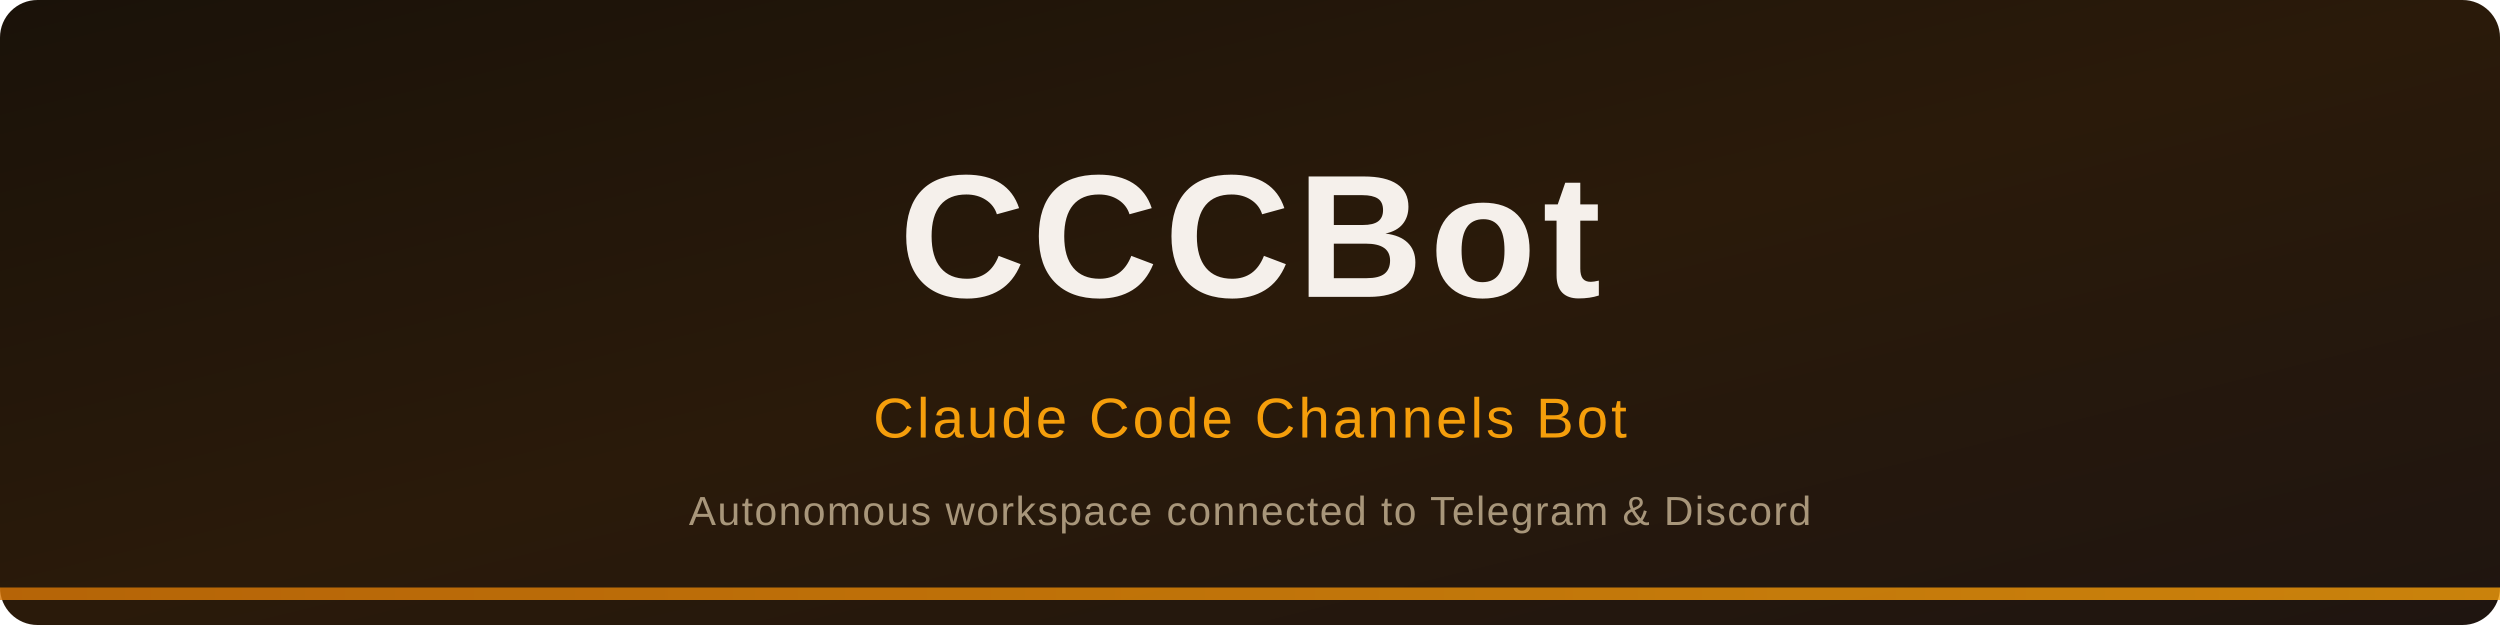
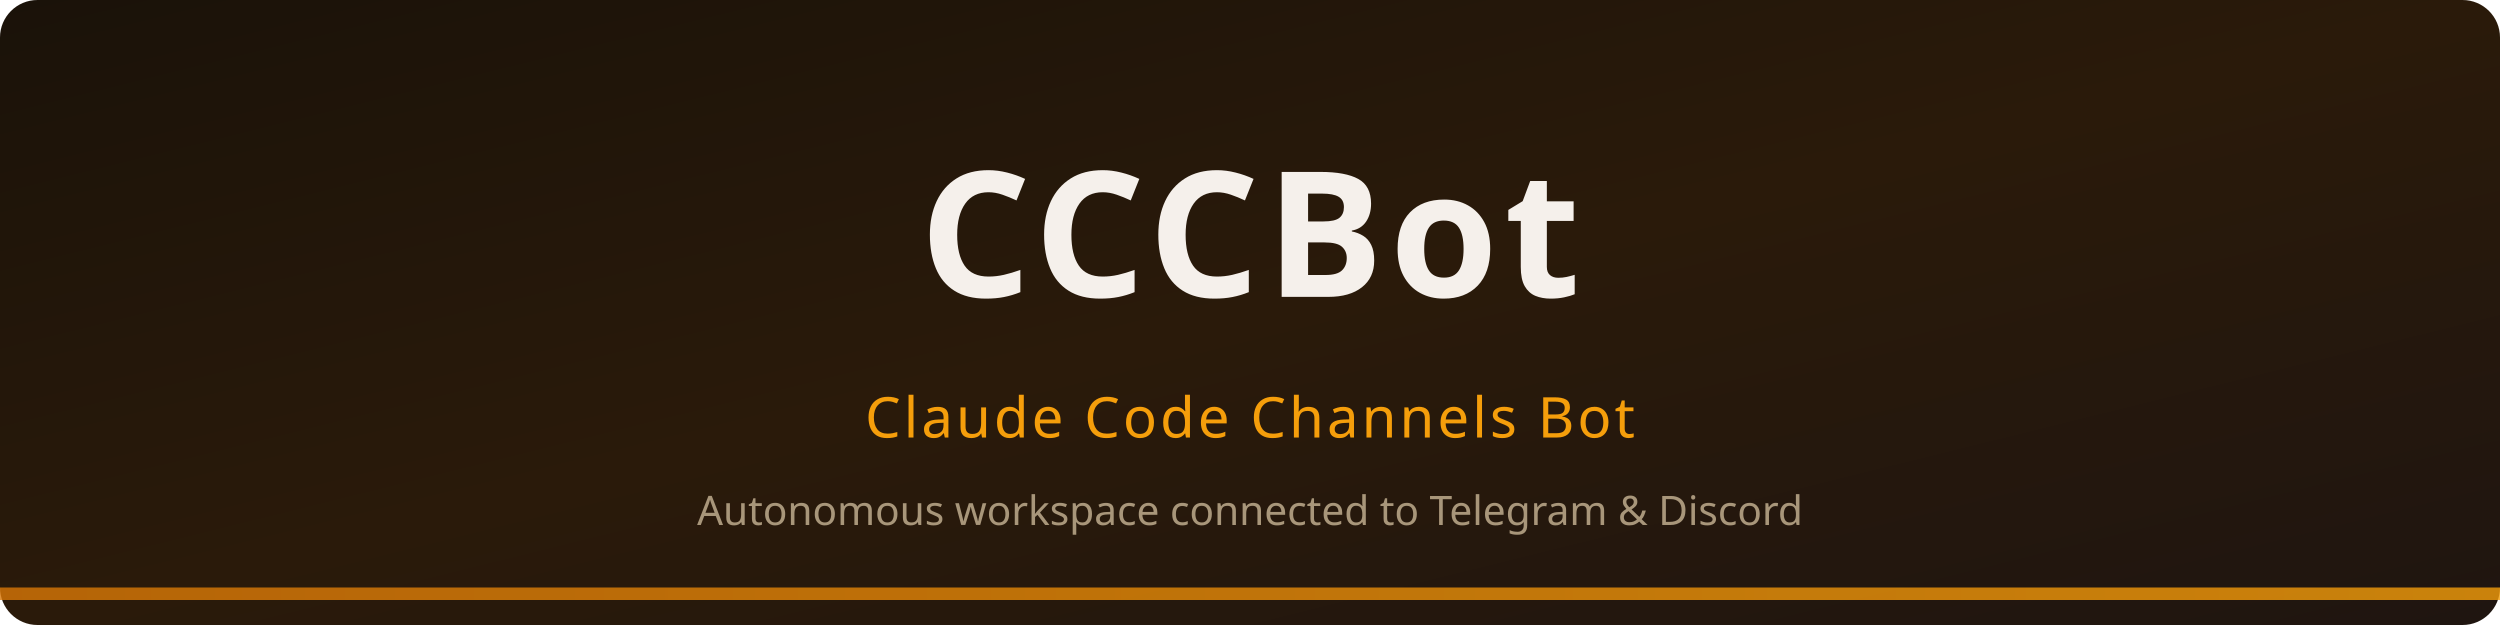
<svg xmlns="http://www.w3.org/2000/svg" width="800" height="200" viewBox="0 0 800 200">
  <defs>
    <linearGradient id="bg" x1="0%" y1="0%" x2="100%" y2="100%">
-       <stop offset="0%" style="stop-color:#1a1209" />
-       <stop offset="50%" style="stop-color:#2a1a0a" />
-       <stop offset="100%" style="stop-color:#1f1510" />
+       <stop offset="0%" stop-color="#1a1209" />
+       <stop offset="50%" stop-color="#2a1a0a" />
+       <stop offset="100%" stop-color="#1f1510" />
    </linearGradient>
    <linearGradient id="accent" x1="0%" y1="0%" x2="100%" y2="0%">
-       <stop offset="0%" style="stop-color:#d97706" />
-       <stop offset="100%" style="stop-color:#f59e0b" />
+       <stop offset="0%" stop-color="#d97706" />
+       <stop offset="100%" stop-color="#f59e0b" />
    </linearGradient>
  </defs>
  <rect width="800" height="200" rx="12" fill="url(#bg)" />
-   <rect x="0" y="188" width="800" height="4" rx="0" fill="url(#accent)" opacity="0.8" />
-   <text x="400" y="95" font-family="'Segoe UI', 'Helvetica Neue', Arial, sans-serif" font-size="56" font-weight="700" fill="#f5f0eb" text-anchor="middle" letter-spacing="2">
-     CCCBot
-   </text>
-   <text x="400" y="140" font-family="'Segoe UI', 'Helvetica Neue', Arial, sans-serif" font-size="18" fill="#f59e0b" text-anchor="middle" letter-spacing="1">
-     Claude Code Channels Bot
-   </text>
-   <text x="400" y="168" font-family="'Segoe UI', 'Helvetica Neue', Arial, sans-serif" font-size="13" fill="#a8967a" text-anchor="middle" letter-spacing="0.5">
-     Autonomous workspace connected to Telegram &amp; Discord
-   </text>
+   <rect x="0" y="188" width="800" height="4" fill="url(#accent)" opacity="0.8" />
+   <text x="400" y="95" font-family="sans-serif" font-size="56" font-weight="700" fill="#f5f0eb" text-anchor="middle" letter-spacing="2">CCCBot</text>
+   <text x="400" y="140" font-family="sans-serif" font-size="18" fill="#f59e0b" text-anchor="middle" letter-spacing="1">Claude Code Channels Bot</text>
+   <text x="400" y="168" font-family="sans-serif" font-size="13" fill="#a8967a" text-anchor="middle">Autonomous workspace connected to Telegram &amp; Discord</text>
</svg>
